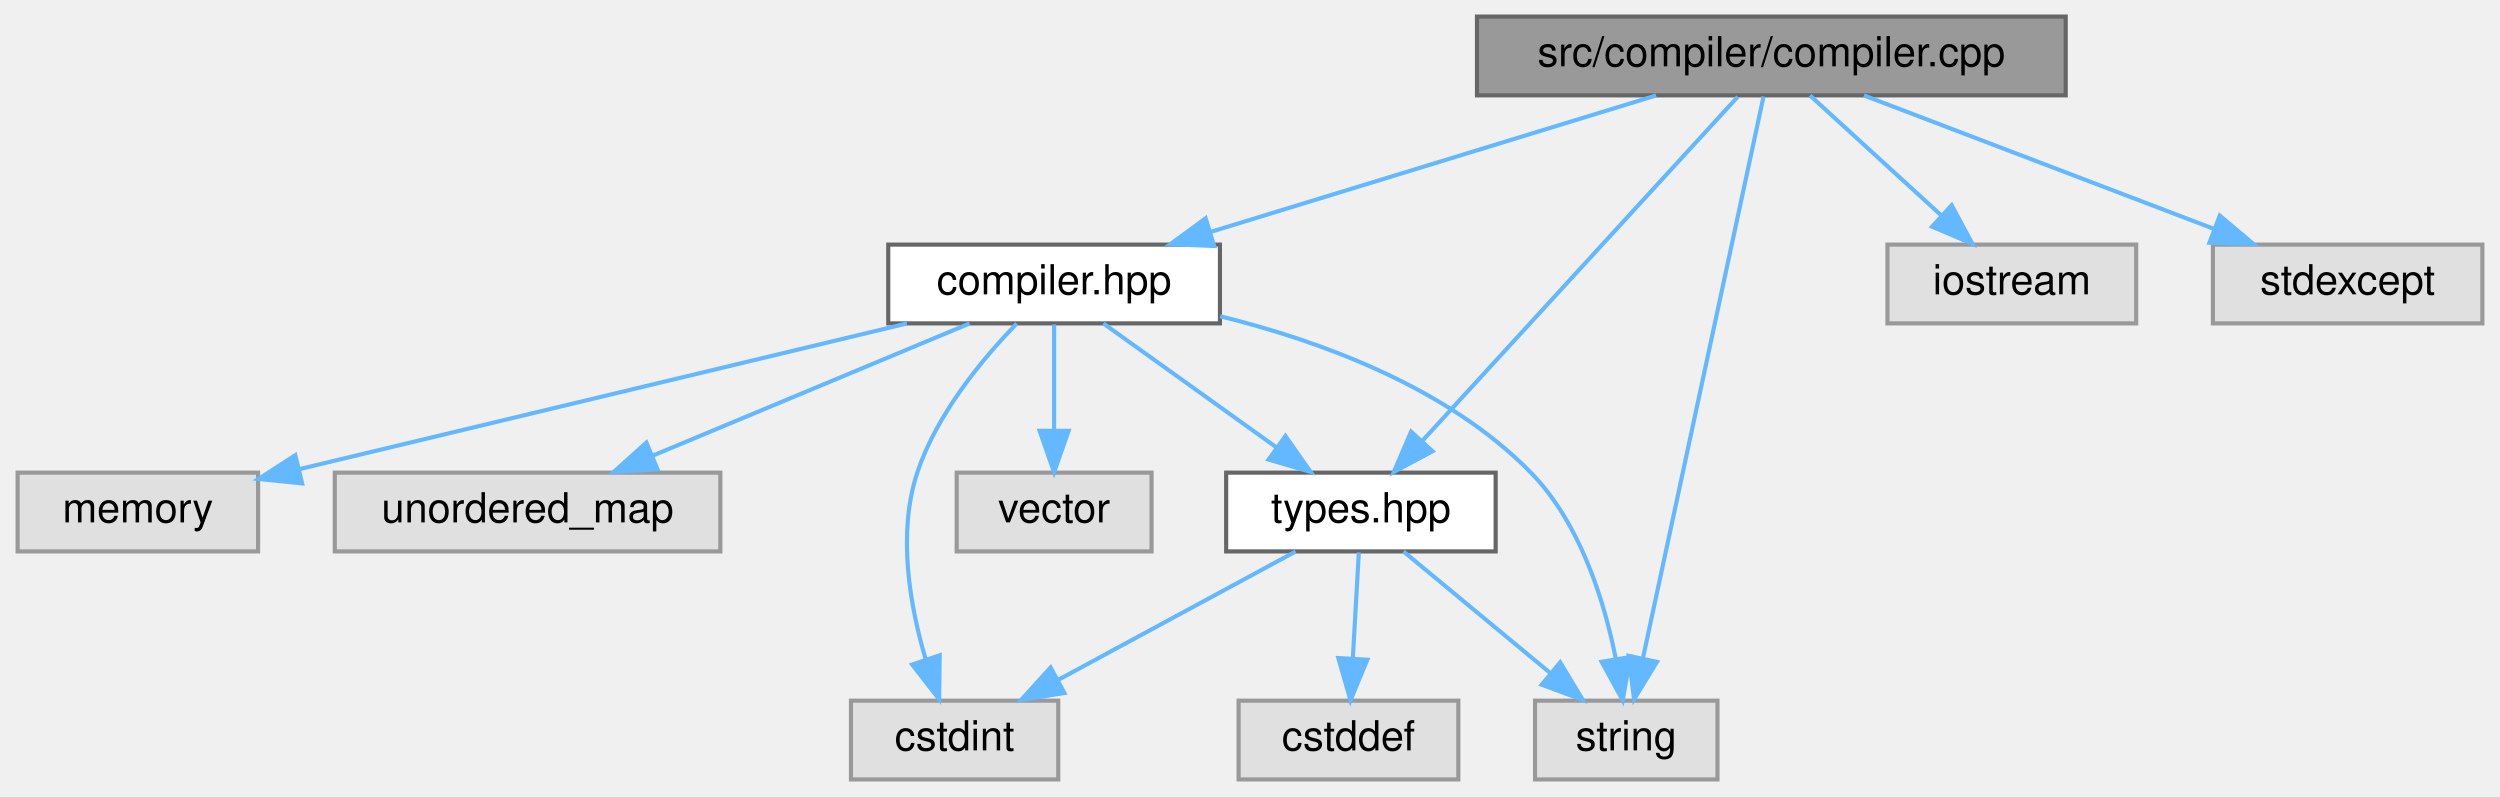
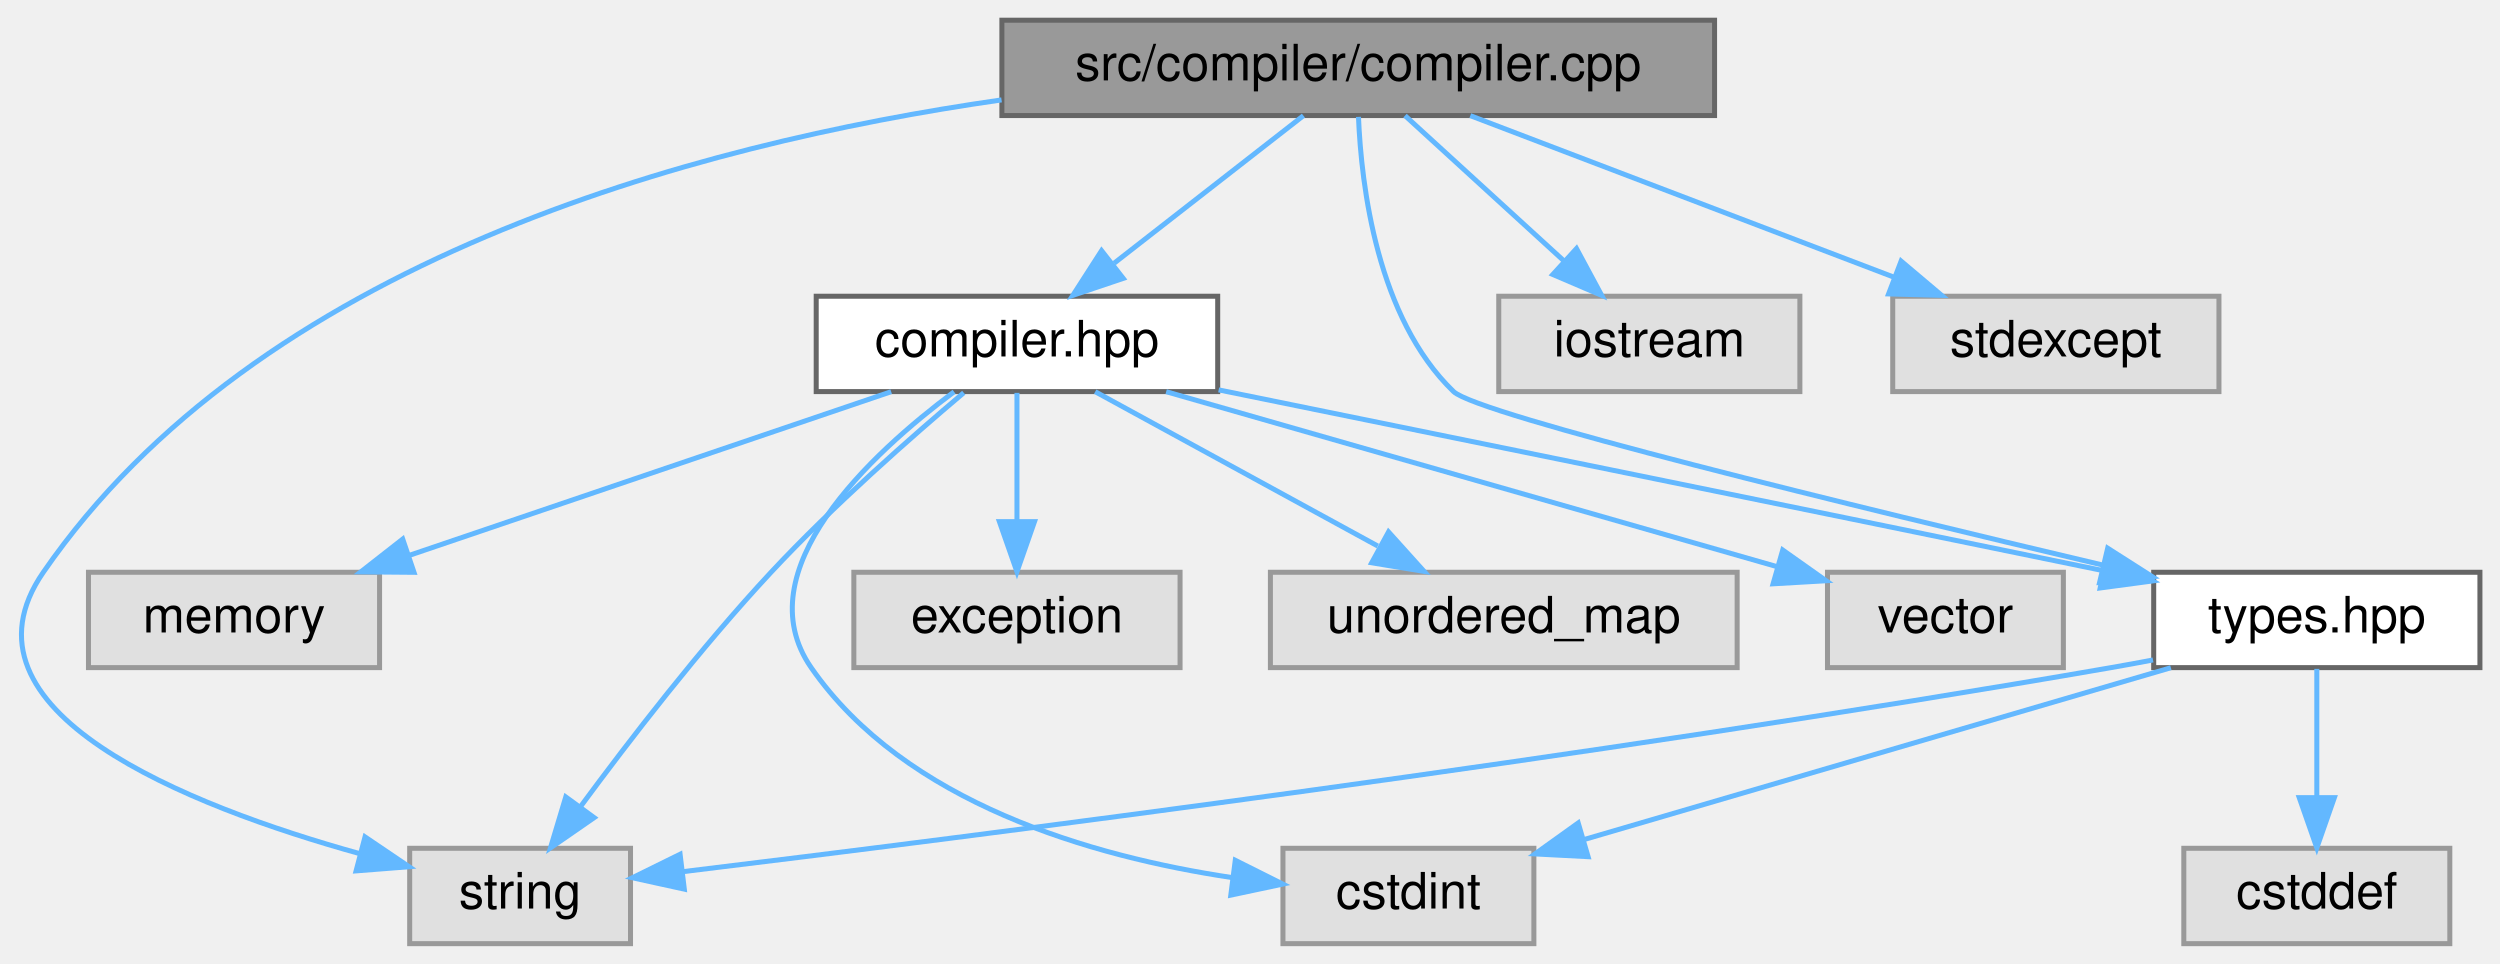
- <svg xmlns="http://www.w3.org/2000/svg" xmlns:xlink="http://www.w3.org/1999/xlink" width="603pt" height="192pt" viewBox="0.00 0.00 602.50 192.00">
+ <svg xmlns="http://www.w3.org/2000/svg" xmlns:xlink="http://www.w3.org/1999/xlink" width="498pt" height="192pt" viewBox="0.00 0.00 498.13 192.00">
  <g id="graph0" class="graph" transform="scale(1 1) rotate(0) translate(4 188)">
    <g id="Node000001" class="node">
      <g id="a_Node000001">
        <a xlink:title=" ">
-           <polygon fill="#999999" stroke="#666666" points="494,-184 352,-184 352,-165 494,-165 494,-184" />
-           <text text-anchor="middle" x="423" y="-172" font-family="Helvetica,sans-Serif" font-size="10.00">src/compiler/compiler.cpp</text>
+           <polygon fill="#999999" stroke="#666666" points="337.63,-184 195.63,-184 195.63,-165 337.63,-165 337.63,-184" />
+           <text text-anchor="middle" x="266.63" y="-172" font-family="Helvetica,sans-Serif" font-size="10.00">src/compiler/compiler.cpp</text>
        </a>
      </g>
    </g>
    <g id="Node000002" class="node">
      <g id="a_Node000002">
        <a xlink:href="compiler_8hpp.html" target="_top" xlink:title=" ">
-           <polygon fill="white" stroke="#666666" points="290,-129 210,-129 210,-110 290,-110 290,-129" />
-           <text text-anchor="middle" x="250" y="-117" font-family="Helvetica,sans-Serif" font-size="10.00">compiler.hpp</text>
+           <polygon fill="white" stroke="#666666" points="238.63,-129 158.63,-129 158.63,-110 238.63,-110 238.63,-129" />
+           <text text-anchor="middle" x="198.63" y="-117" font-family="Helvetica,sans-Serif" font-size="10.00">compiler.hpp</text>
        </a>
      </g>
    </g>
    <g id="edge1_Node000001_Node000002" class="edge">
      <g id="a_edge1_Node000001_Node000002">
        <a xlink:title=" ">
-           <path fill="none" stroke="#63b8ff" d="M395.2,-164.98C366.03,-156.05 320,-141.94 287.6,-132.02" />
-           <polygon fill="#63b8ff" stroke="#63b8ff" points="288.6,-128.66 278.01,-129.08 286.55,-135.36 288.6,-128.66" />
+           <path fill="none" stroke="#63b8ff" d="M255.71,-164.98C245.56,-157.07 230.21,-145.11 217.99,-135.58" />
+           <polygon fill="#63b8ff" stroke="#63b8ff" points="219.8,-132.56 209.76,-129.17 215.49,-138.08 219.8,-132.56" />
        </a>
      </g>
    </g>
    <g id="Node000003" class="node">
      <g id="a_Node000003">
        <a xlink:href="types_8hpp.html" target="_top" xlink:title=" ">
-           <polygon fill="white" stroke="#666666" points="356.5,-74 291.5,-74 291.5,-55 356.5,-55 356.5,-74" />
-           <text text-anchor="middle" x="324" y="-62" font-family="Helvetica,sans-Serif" font-size="10.00">types.hpp</text>
-         </a>
-       </g>
-     </g>
-     <g id="edge11_Node000001_Node000003" class="edge">
-       <g id="a_edge11_Node000001_Node000003">
-         <a xlink:title=" ">
-           <path fill="none" stroke="#63b8ff" d="M414.9,-164.66C398.28,-146.54 360.13,-104.91 338.91,-81.77" />
-           <polygon fill="#63b8ff" stroke="#63b8ff" points="341.27,-79.16 331.94,-74.16 336.11,-83.89 341.27,-79.16" />
+           <polygon fill="white" stroke="#666666" points="490.13,-74 425.13,-74 425.13,-55 490.13,-55 490.13,-74" />
+           <text text-anchor="middle" x="457.63" y="-62" font-family="Helvetica,sans-Serif" font-size="10.00">types.hpp</text>
+         </a>
+       </g>
+     </g>
+     <g id="edge12_Node000001_Node000003" class="edge">
+       <g id="a_edge12_Node000001_Node000003">
+         <a xlink:title=" ">
+           <path fill="none" stroke="#63b8ff" d="M266.68,-164.74C267.24,-151.07 270.38,-124.69 285.63,-110 290.39,-105.42 365.71,-87.06 415.09,-75.41" />
+           <polygon fill="#63b8ff" stroke="#63b8ff" points="415.96,-78.8 424.89,-73.1 414.35,-71.98 415.96,-78.8" />
        </a>
      </g>
    </g>
    <g id="Node000006" class="node">
      <g id="a_Node000006">
        <a xlink:title=" ">
-           <polygon fill="#e0e0e0" stroke="#999999" points="410,-19 366,-19 366,0 410,0 410,-19" />
-           <text text-anchor="middle" x="388" y="-7" font-family="Helvetica,sans-Serif" font-size="10.00">string</text>
-         </a>
-       </g>
-     </g>
-     <g id="edge14_Node000001_Node000006" class="edge">
-       <g id="a_edge14_Node000001_Node000006">
-         <a xlink:title=" ">
-           <path fill="none" stroke="#63b8ff" d="M421.12,-164.74C415.63,-139.2 399.58,-64.43 392.02,-29.23" />
-           <polygon fill="#63b8ff" stroke="#63b8ff" points="395.41,-28.35 389.89,-19.31 388.57,-29.82 395.41,-28.35" />
+           <polygon fill="#e0e0e0" stroke="#999999" points="121.63,-19 77.63,-19 77.63,0 121.63,0 121.63,-19" />
+           <text text-anchor="middle" x="99.63" y="-7" font-family="Helvetica,sans-Serif" font-size="10.00">string</text>
+         </a>
+       </g>
+     </g>
+     <g id="edge15_Node000001_Node000006" class="edge">
+       <g id="a_edge15_Node000001_Node000006">
+         <a xlink:title=" ">
+           <path fill="none" stroke="#63b8ff" d="M195.56,-168.12C133.63,-159.23 47.25,-135.78 4.63,-74 -14.44,-46.36 33.26,-27.51 67.75,-17.91" />
+           <polygon fill="#63b8ff" stroke="#63b8ff" points="68.73,-21.27 77.51,-15.33 66.95,-14.5 68.73,-21.27" />
+         </a>
+       </g>
+     </g>
+     <g id="Node000011" class="node">
+       <g id="a_Node000011">
+         <a xlink:title=" ">
+           <polygon fill="#e0e0e0" stroke="#999999" points="354.63,-129 294.63,-129 294.63,-110 354.63,-110 354.63,-129" />
+           <text text-anchor="middle" x="324.63" y="-117" font-family="Helvetica,sans-Serif" font-size="10.00">iostream</text>
+         </a>
+       </g>
+     </g>
+     <g id="edge13_Node000001_Node000011" class="edge">
+       <g id="a_edge13_Node000001_Node000011">
+         <a xlink:title=" ">
+           <path fill="none" stroke="#63b8ff" d="M275.95,-164.98C284.44,-157.23 297.19,-145.58 307.51,-136.14" />
+           <polygon fill="#63b8ff" stroke="#63b8ff" points="310.12,-138.5 315.14,-129.17 305.4,-133.33 310.12,-138.5" />
+         </a>
+       </g>
+     </g>
+     <g id="Node000012" class="node">
+       <g id="a_Node000012">
+         <a xlink:title=" ">
+           <polygon fill="#e0e0e0" stroke="#999999" points="438.13,-129 373.13,-129 373.13,-110 438.13,-110 438.13,-129" />
+           <text text-anchor="middle" x="405.63" y="-117" font-family="Helvetica,sans-Serif" font-size="10.00">stdexcept</text>
+         </a>
+       </g>
+     </g>
+     <g id="edge14_Node000001_Node000012" class="edge">
+       <g id="a_edge14_Node000001_Node000012">
+         <a xlink:title=" ">
+           <path fill="none" stroke="#63b8ff" d="M288.96,-164.98C311.83,-156.27 347.59,-142.63 373.49,-132.75" />
+           <polygon fill="#63b8ff" stroke="#63b8ff" points="374.8,-136 382.89,-129.17 372.3,-129.46 374.8,-136" />
+         </a>
+       </g>
+     </g>
+     <g id="edge2_Node000002_Node000003" class="edge">
+       <g id="a_edge2_Node000002_Node000003">
+         <a xlink:title=" ">
+           <path fill="none" stroke="#63b8ff" d="M238.82,-110.34C280.52,-101.85 347.89,-88.13 415.06,-74.32" />
+           <polygon fill="#63b8ff" stroke="#63b8ff" points="415.87,-77.73 424.96,-72.28 414.46,-70.87 415.87,-77.73" />
+         </a>
+       </g>
+     </g>
+     <g id="Node000005" class="node">
+       <g id="a_Node000005">
+         <a xlink:title=" ">
+           <polygon fill="#e0e0e0" stroke="#999999" points="301.63,-19 251.63,-19 251.63,0 301.63,0 301.63,-19" />
+           <text text-anchor="middle" x="276.63" y="-7" font-family="Helvetica,sans-Serif" font-size="10.00">cstdint</text>
+         </a>
+       </g>
+     </g>
+     <g id="edge6_Node000002_Node000005" class="edge">
+       <g id="a_edge6_Node000002_Node000005">
+         <a xlink:title=" ">
+           <path fill="none" stroke="#63b8ff" d="M186.1,-109.96C169.62,-97.66 144.24,-74.3 157.63,-55 176.36,-28 213.59,-17.36 241.44,-13.17" />
+           <polygon fill="#63b8ff" stroke="#63b8ff" points="242.13,-16.61 251.6,-11.87 241.24,-9.67 242.13,-16.61" />
+         </a>
+       </g>
+     </g>
+     <g id="edge8_Node000002_Node000006" class="edge">
+       <g id="a_edge8_Node000002_Node000006">
+         <a xlink:title=" ">
+           <path fill="none" stroke="#63b8ff" d="M188.03,-109.77C177.78,-101.12 162.01,-87.28 149.63,-74 135.64,-58.99 121.32,-40.4 111.61,-27.23" />
+           <polygon fill="#63b8ff" stroke="#63b8ff" points="114.39,-25.11 105.68,-19.08 108.73,-29.23 114.39,-25.11" />
+         </a>
+       </g>
+     </g>
+     <g id="Node000007" class="node">
+       <g id="a_Node000007">
+         <a xlink:title=" ">
+           <polygon fill="#e0e0e0" stroke="#999999" points="231.13,-74 166.13,-74 166.13,-55 231.13,-55 231.13,-74" />
+           <text text-anchor="middle" x="198.63" y="-62" font-family="Helvetica,sans-Serif" font-size="10.00">exception</text>
+         </a>
+       </g>
+     </g>
+     <g id="edge7_Node000002_Node000007" class="edge">
+       <g id="a_edge7_Node000002_Node000007">
+         <a xlink:title=" ">
+           <path fill="none" stroke="#63b8ff" d="M198.63,-109.75C198.63,-102.8 198.63,-92.85 198.63,-84.13" />
+           <polygon fill="#63b8ff" stroke="#63b8ff" points="202.13,-84.09 198.63,-74.09 195.13,-84.09 202.13,-84.09" />
+         </a>
+       </g>
+     </g>
+     <g id="Node000008" class="node">
+       <g id="a_Node000008">
+         <a xlink:title=" ">
+           <polygon fill="#e0e0e0" stroke="#999999" points="342.13,-74 249.13,-74 249.13,-55 342.13,-55 342.13,-74" />
+           <text text-anchor="middle" x="295.63" y="-62" font-family="Helvetica,sans-Serif" font-size="10.00">unordered_map</text>
+         </a>
+       </g>
+     </g>
+     <g id="edge9_Node000002_Node000008" class="edge">
+       <g id="a_edge9_Node000002_Node000008">
+         <a xlink:title=" ">
+           <path fill="none" stroke="#63b8ff" d="M214.22,-109.98C229.4,-101.69 252.73,-88.94 270.53,-79.22" />
+           <polygon fill="#63b8ff" stroke="#63b8ff" points="272.67,-82.04 279.76,-74.17 269.31,-75.89 272.67,-82.04" />
+         </a>
+       </g>
+     </g>
+     <g id="Node000009" class="node">
+       <g id="a_Node000009">
+         <a xlink:title=" ">
+           <polygon fill="#e0e0e0" stroke="#999999" points="407.13,-74 360.13,-74 360.13,-55 407.13,-55 407.13,-74" />
+           <text text-anchor="middle" x="383.63" y="-62" font-family="Helvetica,sans-Serif" font-size="10.00">vector</text>
+         </a>
+       </g>
+     </g>
+     <g id="edge10_Node000002_Node000009" class="edge">
+       <g id="a_edge10_Node000002_Node000009">
+         <a xlink:title=" ">
+           <path fill="none" stroke="#63b8ff" d="M228.36,-109.98C261.64,-100.45 315.44,-85.03 350.17,-75.09" />
+           <polygon fill="#63b8ff" stroke="#63b8ff" points="351.21,-78.43 359.86,-72.31 349.29,-71.7 351.21,-78.43" />
        </a>
      </g>
    </g>
    <g id="Node000010" class="node">
      <g id="a_Node000010">
        <a xlink:title=" ">
-           <polygon fill="#e0e0e0" stroke="#999999" points="511,-129 451,-129 451,-110 511,-110 511,-129" />
-           <text text-anchor="middle" x="481" y="-117" font-family="Helvetica,sans-Serif" font-size="10.00">iostream</text>
-         </a>
-       </g>
-     </g>
-     <g id="edge12_Node000001_Node000010" class="edge">
-       <g id="a_edge12_Node000001_Node000010">
-         <a xlink:title=" ">
-           <path fill="none" stroke="#63b8ff" d="M432.32,-164.98C440.81,-157.23 453.56,-145.58 463.88,-136.14" />
-           <polygon fill="#63b8ff" stroke="#63b8ff" points="466.49,-138.5 471.51,-129.17 461.77,-133.33 466.49,-138.5" />
-         </a>
-       </g>
-     </g>
-     <g id="Node000011" class="node">
-       <g id="a_Node000011">
-         <a xlink:title=" ">
-           <polygon fill="#e0e0e0" stroke="#999999" points="594.5,-129 529.5,-129 529.5,-110 594.5,-110 594.5,-129" />
-           <text text-anchor="middle" x="562" y="-117" font-family="Helvetica,sans-Serif" font-size="10.00">stdexcept</text>
-         </a>
-       </g>
-     </g>
-     <g id="edge13_Node000001_Node000011" class="edge">
-       <g id="a_edge13_Node000001_Node000011">
-         <a xlink:title=" ">
-           <path fill="none" stroke="#63b8ff" d="M445.33,-164.98C468.2,-156.27 503.96,-142.63 529.86,-132.75" />
-           <polygon fill="#63b8ff" stroke="#63b8ff" points="531.16,-136 539.26,-129.17 528.67,-129.46 531.16,-136" />
-         </a>
-       </g>
-     </g>
-     <g id="edge2_Node000002_Node000003" class="edge">
-       <g id="a_edge2_Node000002_Node000003">
-         <a xlink:title=" ">
-           <path fill="none" stroke="#63b8ff" d="M261.89,-109.98C273.15,-101.92 290.29,-89.65 303.71,-80.03" />
-           <polygon fill="#63b8ff" stroke="#63b8ff" points="305.8,-82.84 311.89,-74.17 301.73,-77.15 305.8,-82.84" />
-         </a>
-       </g>
-     </g>
-     <g id="Node000005" class="node">
-       <g id="a_Node000005">
-         <a xlink:title=" ">
-           <polygon fill="#e0e0e0" stroke="#999999" points="251,-19 201,-19 201,0 251,0 251,-19" />
-           <text text-anchor="middle" x="226" y="-7" font-family="Helvetica,sans-Serif" font-size="10.00">cstdint</text>
-         </a>
-       </g>
-     </g>
-     <g id="edge6_Node000002_Node000005" class="edge">
-       <g id="a_edge6_Node000002_Node000005">
-         <a xlink:title=" ">
-           <path fill="none" stroke="#63b8ff" d="M240.98,-109.96C232.93,-101.66 221.71,-88.25 217,-74 212.14,-59.3 215.22,-41.83 219.04,-28.94" />
-           <polygon fill="#63b8ff" stroke="#63b8ff" points="222.4,-29.95 222.27,-19.35 215.76,-27.71 222.4,-29.95" />
-         </a>
-       </g>
-     </g>
-     <g id="edge7_Node000002_Node000006" class="edge">
-       <g id="a_edge7_Node000002_Node000006">
-         <a xlink:title=" ">
-           <path fill="none" stroke="#63b8ff" d="M290.07,-111.72C314.6,-105.65 345.01,-94.43 365,-74 376.91,-61.83 382.71,-43.04 385.49,-29.05" />
-           <polygon fill="#63b8ff" stroke="#63b8ff" points="388.97,-29.52 387.15,-19.08 382.06,-28.38 388.97,-29.52" />
-         </a>
-       </g>
-     </g>
-     <g id="Node000007" class="node">
-       <g id="a_Node000007">
-         <a xlink:title=" ">
-           <polygon fill="#e0e0e0" stroke="#999999" points="169.5,-74 76.5,-74 76.5,-55 169.5,-55 169.5,-74" />
-           <text text-anchor="middle" x="123" y="-62" font-family="Helvetica,sans-Serif" font-size="10.00">unordered_map</text>
-         </a>
-       </g>
-     </g>
-     <g id="edge8_Node000002_Node000007" class="edge">
-       <g id="a_edge8_Node000002_Node000007">
-         <a xlink:title=" ">
-           <path fill="none" stroke="#63b8ff" d="M229.6,-109.98C208.98,-101.38 176.89,-87.99 153.31,-78.15" />
-           <polygon fill="#63b8ff" stroke="#63b8ff" points="154.35,-74.79 143.78,-74.17 151.66,-81.25 154.35,-74.79" />
-         </a>
-       </g>
-     </g>
-     <g id="Node000008" class="node">
-       <g id="a_Node000008">
-         <a xlink:title=" ">
-           <polygon fill="#e0e0e0" stroke="#999999" points="273.5,-74 226.5,-74 226.5,-55 273.5,-55 273.5,-74" />
-           <text text-anchor="middle" x="250" y="-62" font-family="Helvetica,sans-Serif" font-size="10.00">vector</text>
-         </a>
-       </g>
-     </g>
-     <g id="edge9_Node000002_Node000008" class="edge">
-       <g id="a_edge9_Node000002_Node000008">
-         <a xlink:title=" ">
-           <path fill="none" stroke="#63b8ff" d="M250,-109.75C250,-102.8 250,-92.85 250,-84.13" />
-           <polygon fill="#63b8ff" stroke="#63b8ff" points="253.5,-84.09 250,-74.09 246.5,-84.09 253.5,-84.09" />
-         </a>
-       </g>
-     </g>
-     <g id="Node000009" class="node">
-       <g id="a_Node000009">
-         <a xlink:title=" ">
-           <polygon fill="#e0e0e0" stroke="#999999" points="58,-74 0,-74 0,-55 58,-55 58,-74" />
-           <text text-anchor="middle" x="29" y="-62" font-family="Helvetica,sans-Serif" font-size="10.00">memory</text>
-         </a>
-       </g>
-     </g>
-     <g id="edge10_Node000002_Node000009" class="edge">
-       <g id="a_edge10_Node000002_Node000009">
-         <a xlink:title=" ">
-           <path fill="none" stroke="#63b8ff" d="M214.49,-109.98C174.36,-100.36 109.25,-84.75 67.81,-74.81" />
-           <polygon fill="#63b8ff" stroke="#63b8ff" points="68.61,-71.4 58.07,-72.47 66.98,-78.21 68.61,-71.4" />
+           <polygon fill="#e0e0e0" stroke="#999999" points="71.63,-74 13.63,-74 13.63,-55 71.63,-55 71.63,-74" />
+           <text text-anchor="middle" x="42.63" y="-62" font-family="Helvetica,sans-Serif" font-size="10.00">memory</text>
+         </a>
+       </g>
+     </g>
+     <g id="edge11_Node000002_Node000010" class="edge">
+       <g id="a_edge11_Node000002_Node000010">
+         <a xlink:title=" ">
+           <path fill="none" stroke="#63b8ff" d="M173.57,-109.98C147.6,-101.16 106.82,-87.31 77.67,-77.41" />
+           <polygon fill="#63b8ff" stroke="#63b8ff" points="78.49,-73.99 67.89,-74.08 76.24,-80.61 78.49,-73.99" />
        </a>
      </g>
    </g>
    <g id="Node000004" class="node">
      <g id="a_Node000004">
        <a xlink:title=" ">
-           <polygon fill="#e0e0e0" stroke="#999999" points="347.5,-19 294.5,-19 294.5,0 347.5,0 347.5,-19" />
-           <text text-anchor="middle" x="321" y="-7" font-family="Helvetica,sans-Serif" font-size="10.00">cstddef</text>
+           <polygon fill="#e0e0e0" stroke="#999999" points="484.13,-19 431.13,-19 431.13,0 484.13,0 484.13,-19" />
+           <text text-anchor="middle" x="457.63" y="-7" font-family="Helvetica,sans-Serif" font-size="10.00">cstddef</text>
        </a>
      </g>
    </g>
    <g id="edge3_Node000003_Node000004" class="edge">
      <g id="a_edge3_Node000003_Node000004">
        <a xlink:title=" ">
-           <path fill="none" stroke="#63b8ff" d="M323.5,-54.75C323.11,-47.8 322.55,-37.85 322.05,-29.13" />
-           <polygon fill="#63b8ff" stroke="#63b8ff" points="325.55,-28.88 321.49,-19.09 318.56,-29.27 325.55,-28.88" />
+           <path fill="none" stroke="#63b8ff" d="M457.63,-54.75C457.63,-47.8 457.63,-37.85 457.63,-29.13" />
+           <polygon fill="#63b8ff" stroke="#63b8ff" points="461.13,-29.09 457.63,-19.09 454.13,-29.09 461.13,-29.09" />
        </a>
      </g>
    </g>
    <g id="edge4_Node000003_Node000005" class="edge">
      <g id="a_edge4_Node000003_Node000005">
        <a xlink:title=" ">
-           <path fill="none" stroke="#63b8ff" d="M308.25,-54.98C292.77,-46.61 268.91,-33.7 250.86,-23.95" />
-           <polygon fill="#63b8ff" stroke="#63b8ff" points="252.49,-20.85 242.03,-19.17 249.16,-27.01 252.49,-20.85" />
+           <path fill="none" stroke="#63b8ff" d="M428.55,-54.98C396.76,-45.68 345.84,-30.76 311.82,-20.8" />
+           <polygon fill="#63b8ff" stroke="#63b8ff" points="312.43,-17.33 301.85,-17.88 310.46,-24.05 312.43,-17.33" />
        </a>
      </g>
    </g>
    <g id="edge5_Node000003_Node000006" class="edge">
      <g id="a_edge5_Node000003_Node000006">
        <a xlink:title=" ">
-           <path fill="none" stroke="#63b8ff" d="M334.28,-54.98C343.84,-47.07 358.28,-35.11 369.78,-25.58" />
-           <polygon fill="#63b8ff" stroke="#63b8ff" points="372.06,-28.24 377.53,-19.17 367.6,-22.85 372.06,-28.24" />
+           <path fill="none" stroke="#63b8ff" d="M424.99,-56.53C422.17,-55.99 419.35,-55.47 416.63,-55 313.02,-37.01 189.39,-21.3 131.94,-14.33" />
+           <polygon fill="#63b8ff" stroke="#63b8ff" points="132.35,-10.86 122,-13.13 131.51,-17.81 132.35,-10.86" />
        </a>
      </g>
    </g>
  </g>
</svg>
